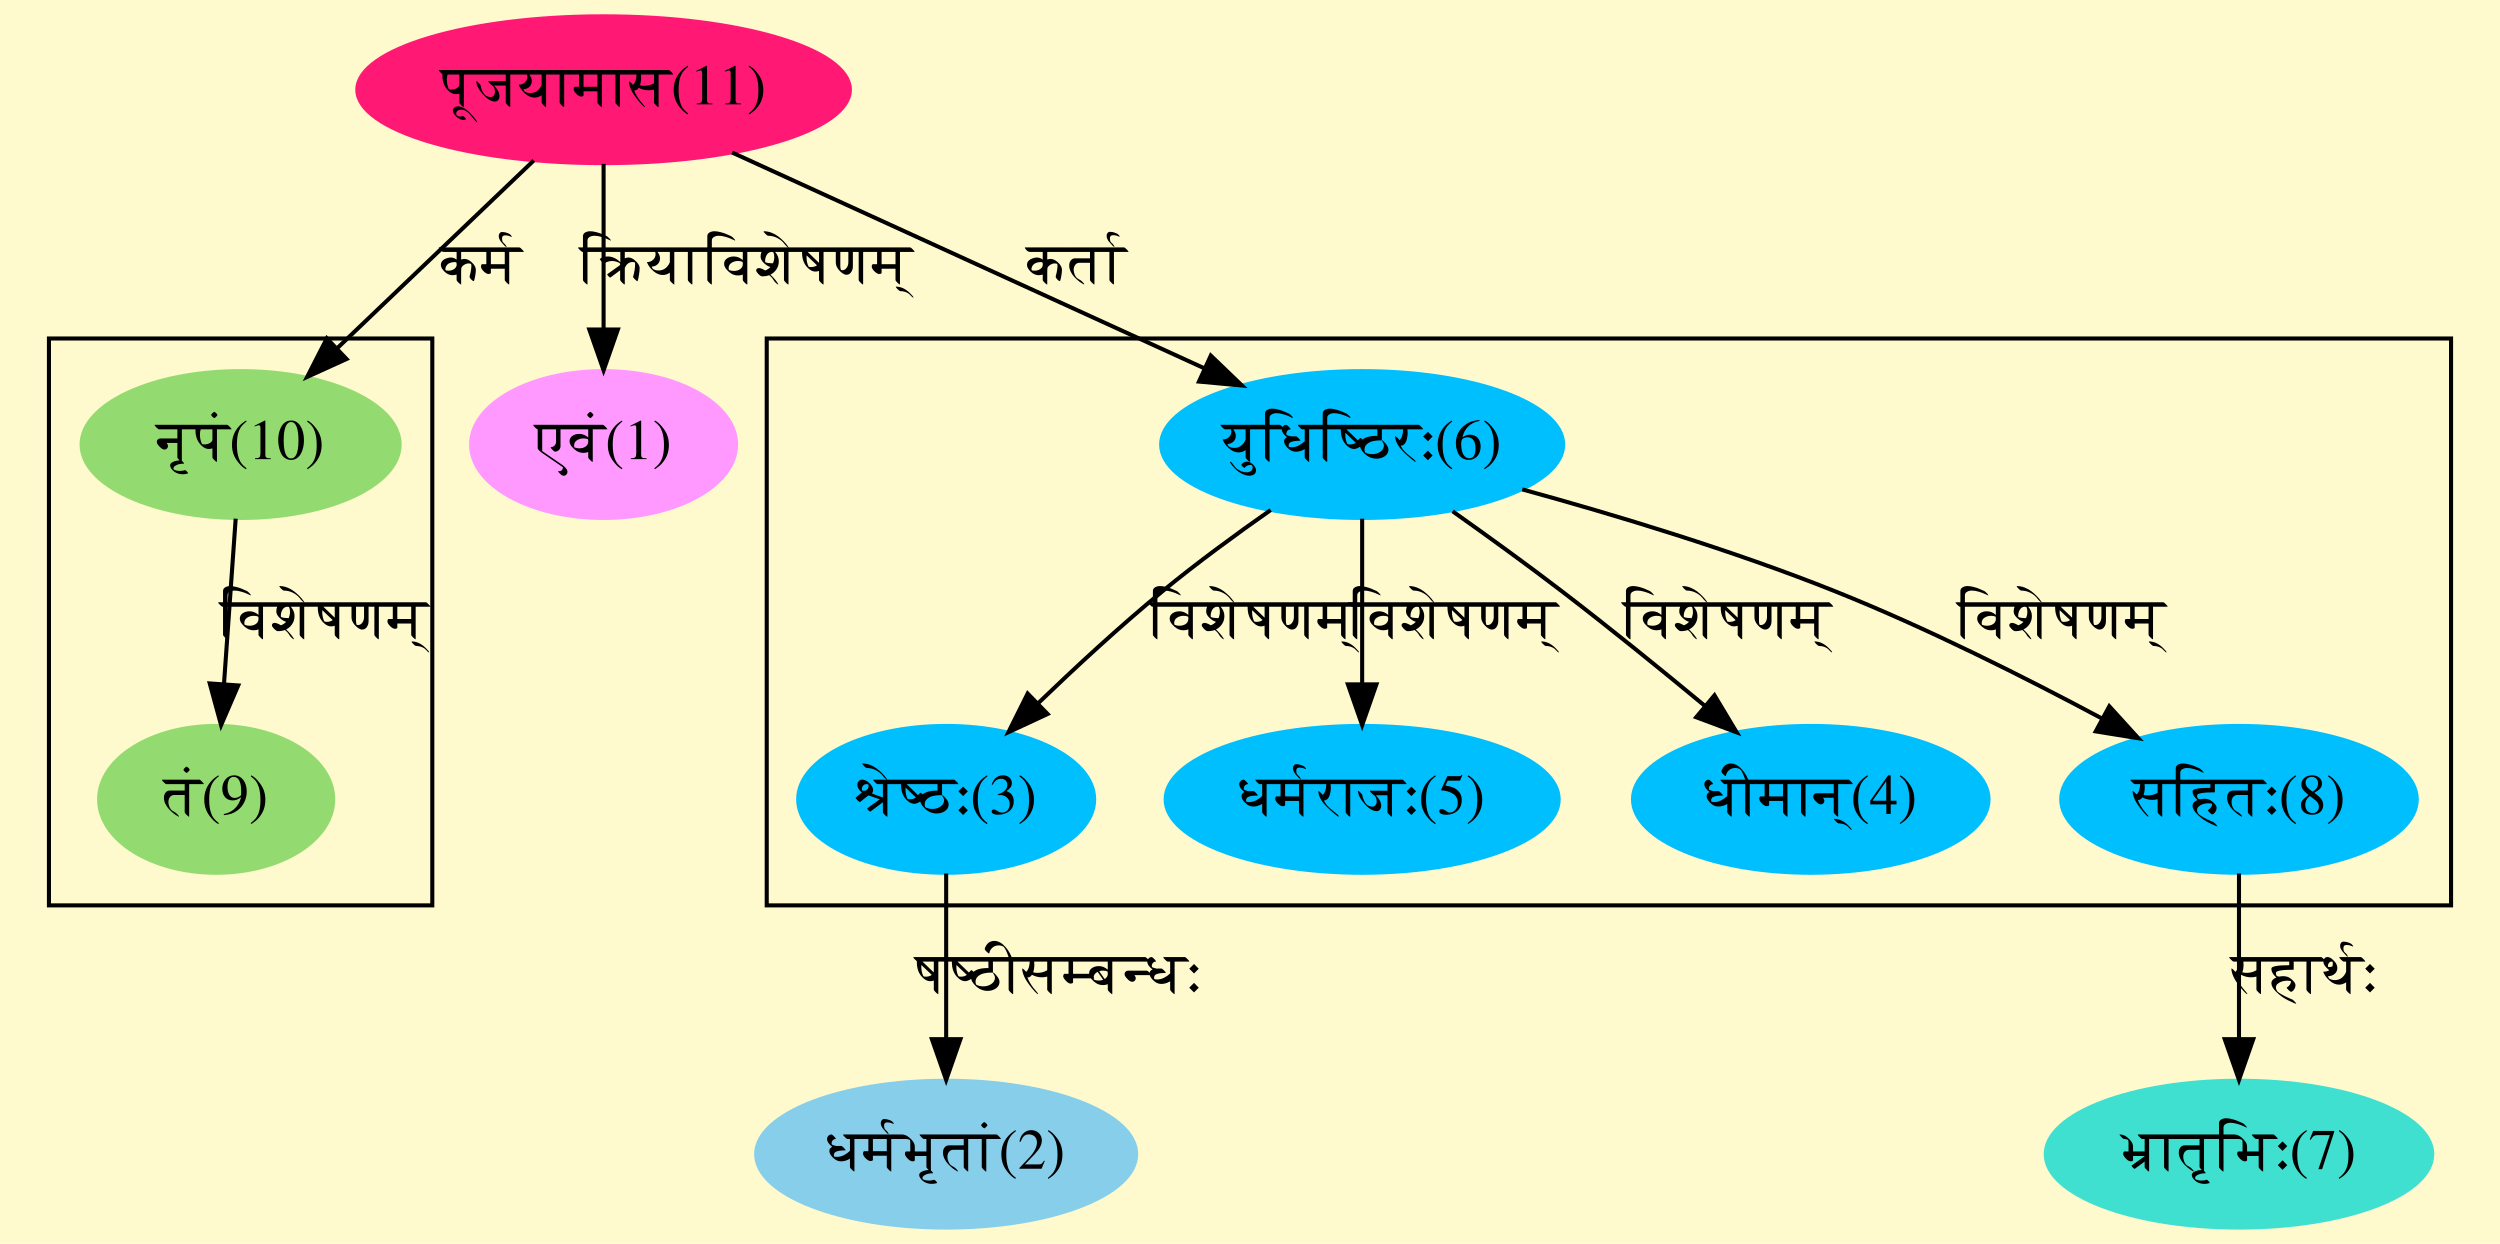
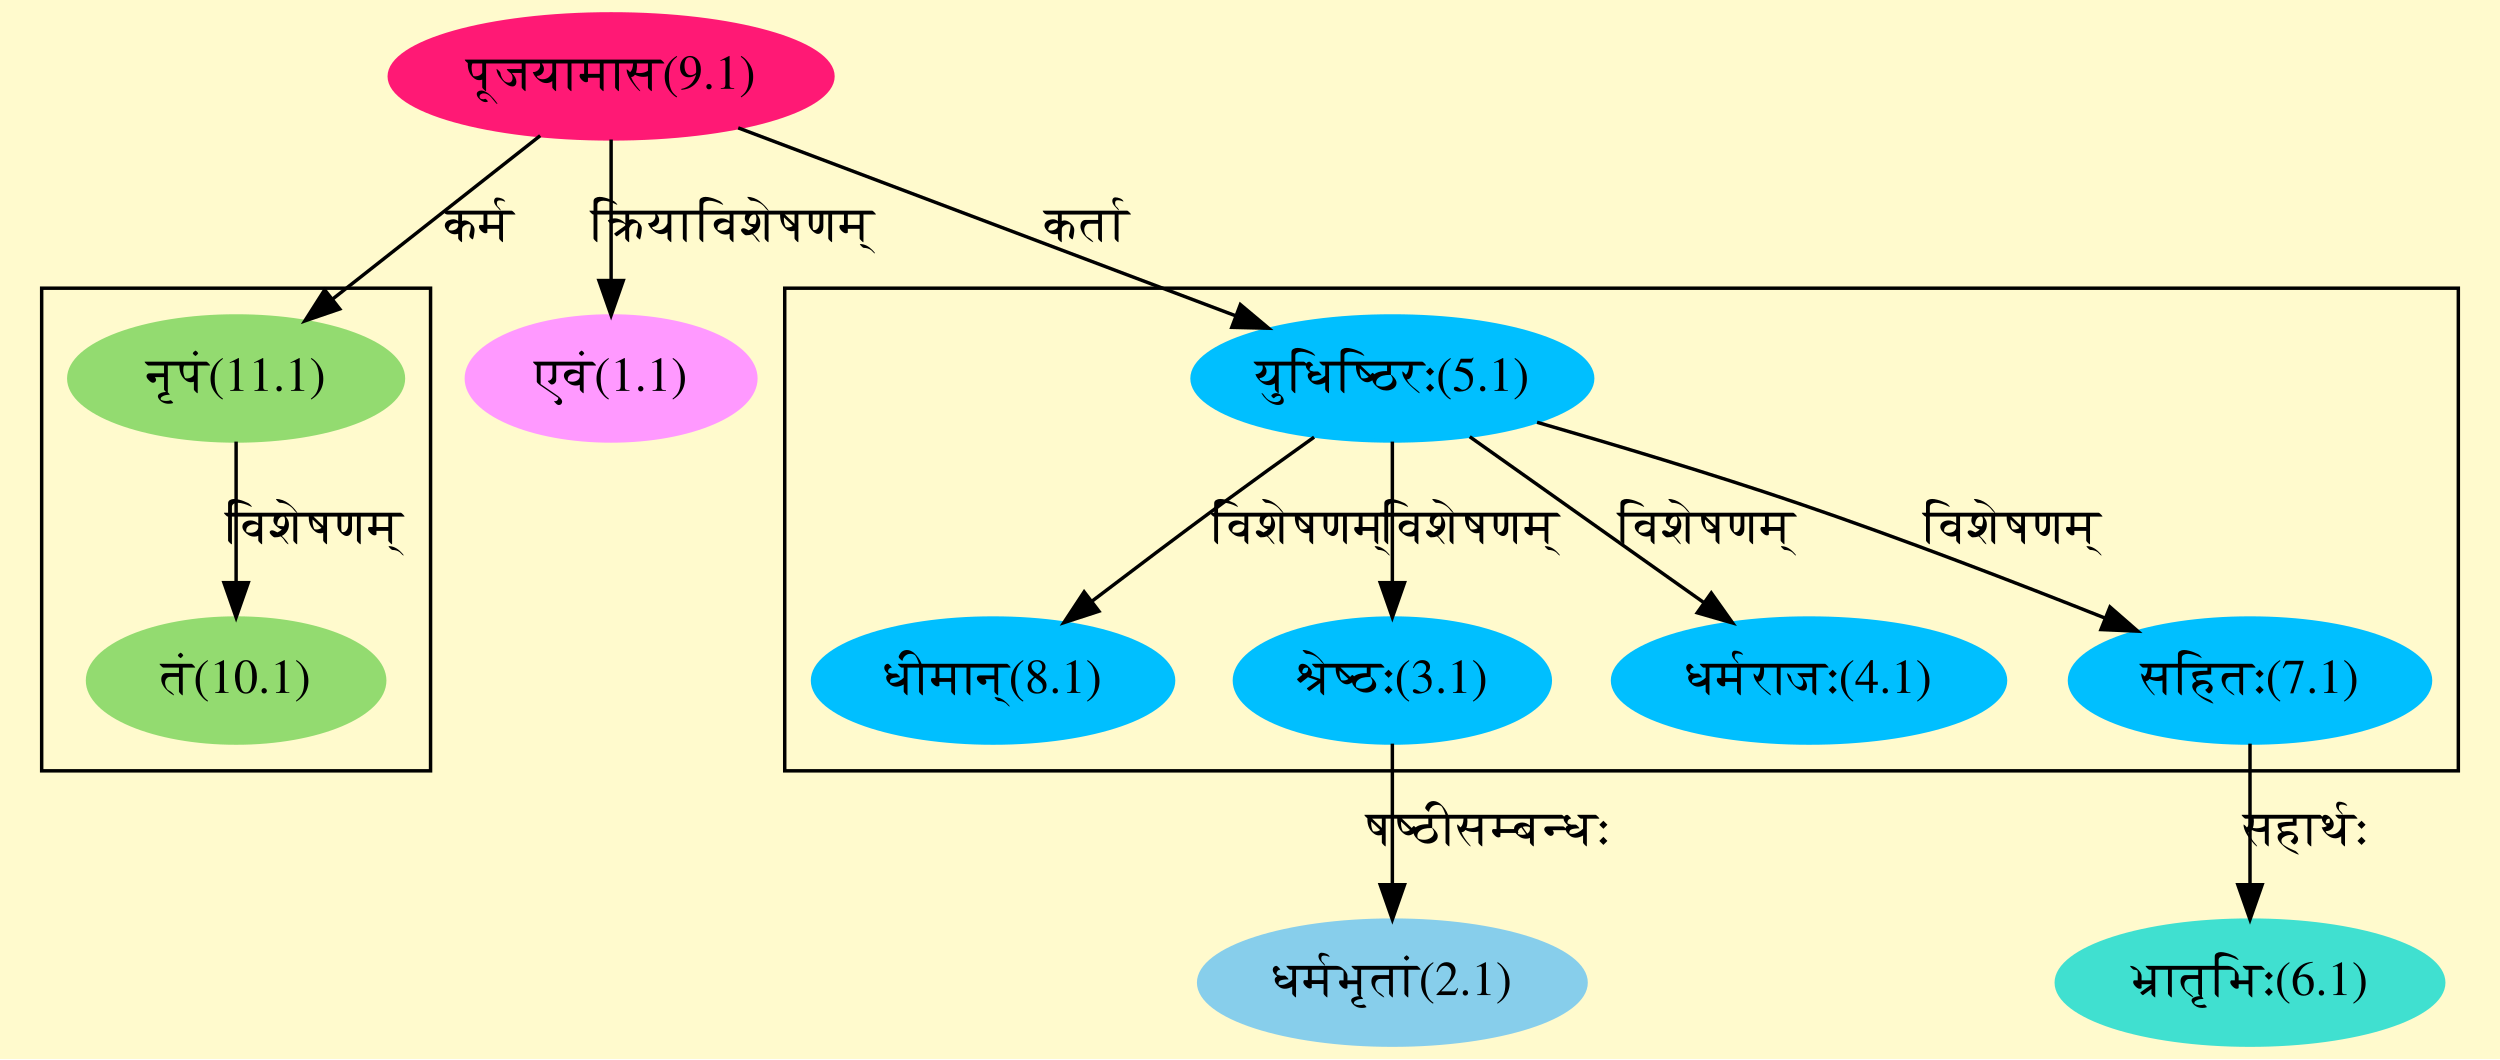
- <svg xmlns="http://www.w3.org/2000/svg" width="613pt" height="305pt" viewBox="0.00 0.00 613.00 305.00">
+ <svg xmlns="http://www.w3.org/2000/svg" width="720pt" height="305pt" viewBox="0.00 0.00 720.00 305.00">
  <g id="graph0" class="graph" transform="scale(1 1) rotate(0) translate(4 301)">
-     <polygon fill="#fffacd" stroke="transparent" points="-4,4 -4,-301 609,-301 609,4 -4,4" />
+     <polygon fill="#fffacd" stroke="transparent" points="-4,4 -4,-301 716,-301 716,4 -4,4" />
    <g id="clust1" class="cluster">
-       <polygon fill="#fffacd" stroke="black" points="184,-79 184,-218 597,-218 597,-79 184,-79" />
+       <polygon fill="#fffacd" stroke="black" points="222,-79 222,-218 704,-218 704,-79 222,-79" />
    </g>
    <g id="clust2" class="cluster">
-       <polygon fill="#fffacd" stroke="black" points="8,-79 8,-218 102,-218 102,-79 8,-79" />
+       <polygon fill="#fffacd" stroke="black" points="8,-79 8,-218 120,-218 120,-79 8,-79" />
    </g>
    <g id="node1" class="node">
-       <ellipse fill="#00bfff" stroke="#00bfff" cx="228" cy="-105" rx="36.29" ry="18" />
-       <text text-anchor="middle" x="228" y="-101.3" font-family="Times,serif" font-size="14.00">श्रेष्ठः(3)</text>
+       <ellipse fill="#00bfff" stroke="#00bfff" cx="397" cy="-105" rx="45.49" ry="18" />
+       <text text-anchor="middle" x="397" y="-101.3" font-family="Times,serif" font-size="14.00">श्रेष्ठः(3.1)</text>
    </g>
    <g id="node2" class="node">
-       <ellipse fill="#00bfff" stroke="#00bfff" cx="330" cy="-192" rx="49.29" ry="18" />
-       <text text-anchor="middle" x="330" y="-188.3" font-family="Times,serif" font-size="14.00">युधिष्ठिरः(6)</text>
+       <ellipse fill="#00bfff" stroke="#00bfff" cx="397" cy="-192" rx="57.69" ry="18" />
+       <text text-anchor="middle" x="397" y="-188.3" font-family="Times,serif" font-size="14.00">युधिष्ठिरः(5.1)</text>
    </g>
    <g id="edge3" class="edge">
-       <path fill="none" stroke="black" d="M250.53,-128.55C259.73,-137.4 270.62,-147.46 281,-156 289.4,-162.91 299.06,-169.98 307.57,-175.94" />
-       <polygon fill="black" stroke="black" points="252.86,-125.93 243.26,-121.46 247.98,-130.94 252.86,-125.93" />
-       <text text-anchor="middle" x="303.5" y="-144.8" font-family="Times,serif" font-size="14.00">विशेषणम्</text>
+       <path fill="none" stroke="black" d="M397,-133.27C397,-146.58 397,-162.19 397,-173.82" />
+       <polygon fill="black" stroke="black" points="400.5,-133.2 397,-123.2 393.5,-133.2 400.5,-133.2" />
+       <text text-anchor="middle" x="419.5" y="-144.8" font-family="Times,serif" font-size="14.00">विशेषणम्</text>
    </g>
    <g id="node9" class="node">
-       <ellipse fill="#ff1975" stroke="#ff1975" cx="144" cy="-279" rx="60.39" ry="18" />
-       <text text-anchor="middle" x="144" y="-275.3" font-family="Times,serif" font-size="14.00">पूजयामास(11)</text>
+       <ellipse fill="#ff1975" stroke="#ff1975" cx="172" cy="-279" rx="63.89" ry="18" />
+       <text text-anchor="middle" x="172" y="-275.3" font-family="Times,serif" font-size="14.00">पूजयामास(9.1)</text>
+     </g>
+     <g id="edge5" class="edge">
+       <path fill="none" stroke="black" d="M351.89,-210.04C309.78,-225.95 247.72,-249.39 208.6,-264.17" />
+       <polygon fill="black" stroke="black" points="353.23,-213.28 361.35,-206.47 350.76,-206.73 353.23,-213.28" />
+       <text text-anchor="middle" x="309" y="-231.8" font-family="Times,serif" font-size="14.00">कर्ता</text>
+     </g>
+     <g id="node3" class="node">
+       <ellipse fill="#00bfff" stroke="#00bfff" cx="517" cy="-105" rx="56.59" ry="18" />
+       <text text-anchor="middle" x="517" y="-101.3" font-family="Times,serif" font-size="14.00">धर्मराजः(4.1)</text>
+     </g>
+     <g id="edge4" class="edge">
+       <path fill="none" stroke="black" d="M486.73,-127.44C465.74,-142.31 438.27,-161.77 419.28,-175.22" />
+       <polygon fill="black" stroke="black" points="488.85,-130.23 494.99,-121.59 484.81,-124.51 488.85,-130.23" />
+       <text text-anchor="middle" x="487.5" y="-144.8" font-family="Times,serif" font-size="14.00">विशेषणम्</text>
+     </g>
+     <g id="node4" class="node">
+       <ellipse fill="#00bfff" stroke="#00bfff" cx="644" cy="-105" rx="51.99" ry="18" />
+       <text text-anchor="middle" x="644" y="-101.3" font-family="Times,serif" font-size="14.00">सहितः(7.1)</text>
+     </g>
+     <g id="edge7" class="edge">
+       <path fill="none" stroke="black" d="M602.35,-122.95C576.99,-133.04 543.83,-145.82 514,-156 489.22,-164.46 461.12,-172.9 438.67,-179.38" />
+       <polygon fill="black" stroke="black" points="603.68,-126.19 611.66,-119.23 601.08,-119.69 603.68,-126.19" />
+       <text text-anchor="middle" x="575.5" y="-144.8" font-family="Times,serif" font-size="14.00">विशेषणम्</text>
+     </g>
+     <g id="node5" class="node">
+       <ellipse fill="#00bfff" stroke="#00bfff" cx="282" cy="-105" rx="51.99" ry="18" />
+       <text text-anchor="middle" x="282" y="-101.3" font-family="Times,serif" font-size="14.00">धीमान्(8.1)</text>
+     </g>
+     <g id="edge8" class="edge">
+       <path fill="none" stroke="black" d="M310.45,-127.83C322.04,-136.65 335.61,-146.88 348,-156 356.59,-162.32 366.11,-169.16 374.46,-175.1" />
+       <polygon fill="black" stroke="black" points="312.48,-124.97 302.4,-121.69 308.23,-130.54 312.48,-124.97" />
+       <text text-anchor="middle" x="370.5" y="-144.8" font-family="Times,serif" font-size="14.00">विशेषणम्</text>
+     </g>
+     <g id="node6" class="node">
+       <ellipse fill="#93db70" stroke="#93db70" cx="64" cy="-105" rx="42.79" ry="18" />
+       <text text-anchor="middle" x="64" y="-101.3" font-family="Times,serif" font-size="14.00">तं(10.1)</text>
+     </g>
+     <g id="node7" class="node">
+       <ellipse fill="#93db70" stroke="#93db70" cx="64" cy="-192" rx="48.19" ry="18" />
+       <text text-anchor="middle" x="64" y="-188.3" font-family="Times,serif" font-size="14.00">नृपं(11.1)</text>
+     </g>
+     <g id="edge9" class="edge">
+       <path fill="none" stroke="black" d="M64,-133.27C64,-146.58 64,-162.19 64,-173.82" />
+       <polygon fill="black" stroke="black" points="67.5,-133.2 64,-123.2 60.5,-133.2 67.5,-133.2" />
+       <text text-anchor="middle" x="86.5" y="-144.8" font-family="Times,serif" font-size="14.00">विशेषणम्</text>
+     </g>
+     <g id="edge10" class="edge">
+       <path fill="none" stroke="black" d="M91.7,-214.8C110.39,-229.51 134.64,-248.6 151.58,-261.93" />
+       <polygon fill="black" stroke="black" points="93.83,-212.02 83.81,-208.59 89.5,-217.53 93.83,-212.02" />
+       <text text-anchor="middle" x="134" y="-231.8" font-family="Times,serif" font-size="14.00">कर्म</text>
+     </g>
+     <g id="node8" class="node">
+       <ellipse fill="#ff99ff" stroke="#ff99ff" cx="172" cy="-192" rx="41.69" ry="18" />
+       <text text-anchor="middle" x="172" y="-188.3" font-family="Times,serif" font-size="14.00">एवं(1.1)</text>
+     </g>
+     <g id="edge1" class="edge">
+       <path fill="none" stroke="black" d="M172,-220.27C172,-233.58 172,-249.19 172,-260.82" />
+       <polygon fill="black" stroke="black" points="175.5,-220.2 172,-210.2 168.5,-220.2 175.5,-220.2" />
+       <text text-anchor="middle" x="207" y="-231.8" font-family="Times,serif" font-size="14.00">क्रियाविशेषणम्</text>
+     </g>
+     <g id="node10" class="node">
+       <ellipse fill="#87ceeb" stroke="#87ceeb" cx="397" cy="-18" rx="55.79" ry="18" />
+       <text text-anchor="middle" x="397" y="-14.3" font-family="Times,serif" font-size="14.00">धर्मभृतां(2.1)</text>
+     </g>
+     <g id="edge2" class="edge">
+       <path fill="none" stroke="black" d="M397,-46.27C397,-59.58 397,-75.19 397,-86.82" />
+       <polygon fill="black" stroke="black" points="400.5,-46.2 397,-36.2 393.5,-46.2 400.5,-46.2" />
+       <text text-anchor="middle" x="424.5" y="-57.8" font-family="Times,serif" font-size="14.00">षष्ठीसम्बन्धः</text>
+     </g>
+     <g id="node11" class="node">
+       <ellipse fill="#40e0d0" stroke="#40e0d0" cx="644" cy="-18" rx="55.79" ry="18" />
+       <text text-anchor="middle" x="644" y="-14.3" font-family="Times,serif" font-size="14.00">भ्रातृभिः(6.1)</text>
    </g>
    <g id="edge6" class="edge">
-       <path fill="none" stroke="black" d="M291.28,-210.7C256.95,-226.38 207.46,-249 175.51,-263.6" />
-       <polygon fill="black" stroke="black" points="292.89,-213.81 300.53,-206.47 289.98,-207.44 292.89,-213.81" />
-       <text text-anchor="middle" x="260" y="-231.8" font-family="Times,serif" font-size="14.00">कर्ता</text>
-     </g>
-     <g id="node3" class="node">
-       <ellipse fill="#00bfff" stroke="#00bfff" cx="440" cy="-105" rx="43.59" ry="18" />
-       <text text-anchor="middle" x="440" y="-101.3" font-family="Times,serif" font-size="14.00">धीमान्(4)</text>
-     </g>
-     <g id="edge4" class="edge">
-       <path fill="none" stroke="black" d="M414.06,-127.9C403.33,-136.79 390.7,-147.04 379,-156 370.37,-162.61 360.66,-169.63 352.18,-175.63" />
-       <polygon fill="black" stroke="black" points="416.39,-130.51 421.84,-121.42 411.91,-125.13 416.39,-130.51" />
-       <text text-anchor="middle" x="419.5" y="-144.8" font-family="Times,serif" font-size="14.00">विशेषणम्</text>
-     </g>
-     <g id="node4" class="node">
-       <ellipse fill="#00bfff" stroke="#00bfff" cx="330" cy="-105" rx="48.19" ry="18" />
-       <text text-anchor="middle" x="330" y="-101.3" font-family="Times,serif" font-size="14.00">धर्मराजः(5)</text>
-     </g>
-     <g id="edge5" class="edge">
-       <path fill="none" stroke="black" d="M330,-133.27C330,-146.58 330,-162.19 330,-173.82" />
-       <polygon fill="black" stroke="black" points="333.5,-133.2 330,-123.2 326.5,-133.2 333.5,-133.2" />
-       <text text-anchor="middle" x="352.5" y="-144.8" font-family="Times,serif" font-size="14.00">विशेषणम्</text>
-     </g>
-     <g id="node5" class="node">
-       <ellipse fill="#00bfff" stroke="#00bfff" cx="545" cy="-105" rx="43.59" ry="18" />
-       <text text-anchor="middle" x="545" y="-101.3" font-family="Times,serif" font-size="14.00">सहितः(8)</text>
-     </g>
-     <g id="edge8" class="edge">
-       <path fill="none" stroke="black" d="M511.53,-124.75C492.66,-134.84 468.43,-147.03 446,-156 421,-166 392,-174.75 369.25,-181" />
-       <polygon fill="black" stroke="black" points="513.2,-127.82 520.33,-119.98 509.87,-121.66 513.2,-127.82" />
-       <text text-anchor="middle" x="501.5" y="-144.8" font-family="Times,serif" font-size="14.00">विशेषणम्</text>
-     </g>
-     <g id="node6" class="node">
-       <ellipse fill="#93db70" stroke="#93db70" cx="49" cy="-105" rx="28.7" ry="18" />
-       <text text-anchor="middle" x="49" y="-101.3" font-family="Times,serif" font-size="14.00">तं(9)</text>
-     </g>
-     <g id="node7" class="node">
-       <ellipse fill="#93db70" stroke="#93db70" cx="55" cy="-192" rx="38.99" ry="18" />
-       <text text-anchor="middle" x="55" y="-188.3" font-family="Times,serif" font-size="14.00">नृपं(10)</text>
-     </g>
-     <g id="edge9" class="edge">
-       <path fill="none" stroke="black" d="M50.92,-133.27C51.86,-146.58 52.97,-162.19 53.79,-173.82" />
-       <polygon fill="black" stroke="black" points="54.41,-132.93 50.21,-123.2 47.43,-133.42 54.41,-132.93" />
-       <text text-anchor="middle" x="75.5" y="-144.8" font-family="Times,serif" font-size="14.00">विशेषणम्</text>
-     </g>
-     <g id="edge10" class="edge">
-       <path fill="none" stroke="black" d="M78.82,-215.75C93.97,-230.21 113.22,-248.61 126.87,-261.64" />
-       <polygon fill="black" stroke="black" points="80.97,-212.97 71.32,-208.59 76.14,-218.03 80.97,-212.97" />
-       <text text-anchor="middle" x="114" y="-231.8" font-family="Times,serif" font-size="14.00">कर्म</text>
-     </g>
-     <g id="node8" class="node">
-       <ellipse fill="#ff99ff" stroke="#ff99ff" cx="144" cy="-192" rx="32.49" ry="18" />
-       <text text-anchor="middle" x="144" y="-188.3" font-family="Times,serif" font-size="14.00">एवं(1)</text>
-     </g>
-     <g id="edge1" class="edge">
-       <path fill="none" stroke="black" d="M144,-220.27C144,-233.58 144,-249.19 144,-260.82" />
-       <polygon fill="black" stroke="black" points="147.5,-220.2 144,-210.2 140.5,-220.2 147.5,-220.2" />
-       <text text-anchor="middle" x="179" y="-231.8" font-family="Times,serif" font-size="14.00">क्रियाविशेषणम्</text>
-     </g>
-     <g id="node10" class="node">
-       <ellipse fill="#87ceeb" stroke="#87ceeb" cx="228" cy="-18" rx="46.59" ry="18" />
-       <text text-anchor="middle" x="228" y="-14.3" font-family="Times,serif" font-size="14.00">धर्मभृतां(2)</text>
-     </g>
-     <g id="edge2" class="edge">
-       <path fill="none" stroke="black" d="M228,-46.27C228,-59.58 228,-75.19 228,-86.82" />
-       <polygon fill="black" stroke="black" points="231.5,-46.2 228,-36.2 224.5,-46.2 231.5,-46.2" />
-       <text text-anchor="middle" x="255.5" y="-57.8" font-family="Times,serif" font-size="14.00">षष्ठीसम्बन्धः</text>
-     </g>
-     <g id="node11" class="node">
-       <ellipse fill="#40e0d0" stroke="#40e0d0" cx="545" cy="-18" rx="47.39" ry="18" />
-       <text text-anchor="middle" x="545" y="-14.3" font-family="Times,serif" font-size="14.00">भ्रातृभिः(7)</text>
-     </g>
-     <g id="edge7" class="edge">
-       <path fill="none" stroke="black" d="M545,-46.27C545,-59.58 545,-75.19 545,-86.82" />
-       <polygon fill="black" stroke="black" points="548.5,-46.2 545,-36.2 541.5,-46.2 548.5,-46.2" />
-       <text text-anchor="middle" x="561" y="-57.8" font-family="Times,serif" font-size="14.00">सहार्थः</text>
+       <path fill="none" stroke="black" d="M644,-46.27C644,-59.58 644,-75.19 644,-86.82" />
+       <polygon fill="black" stroke="black" points="647.5,-46.2 644,-36.2 640.5,-46.2 647.5,-46.2" />
+       <text text-anchor="middle" x="660" y="-57.8" font-family="Times,serif" font-size="14.00">सहार्थः</text>
    </g>
  </g>
</svg>
